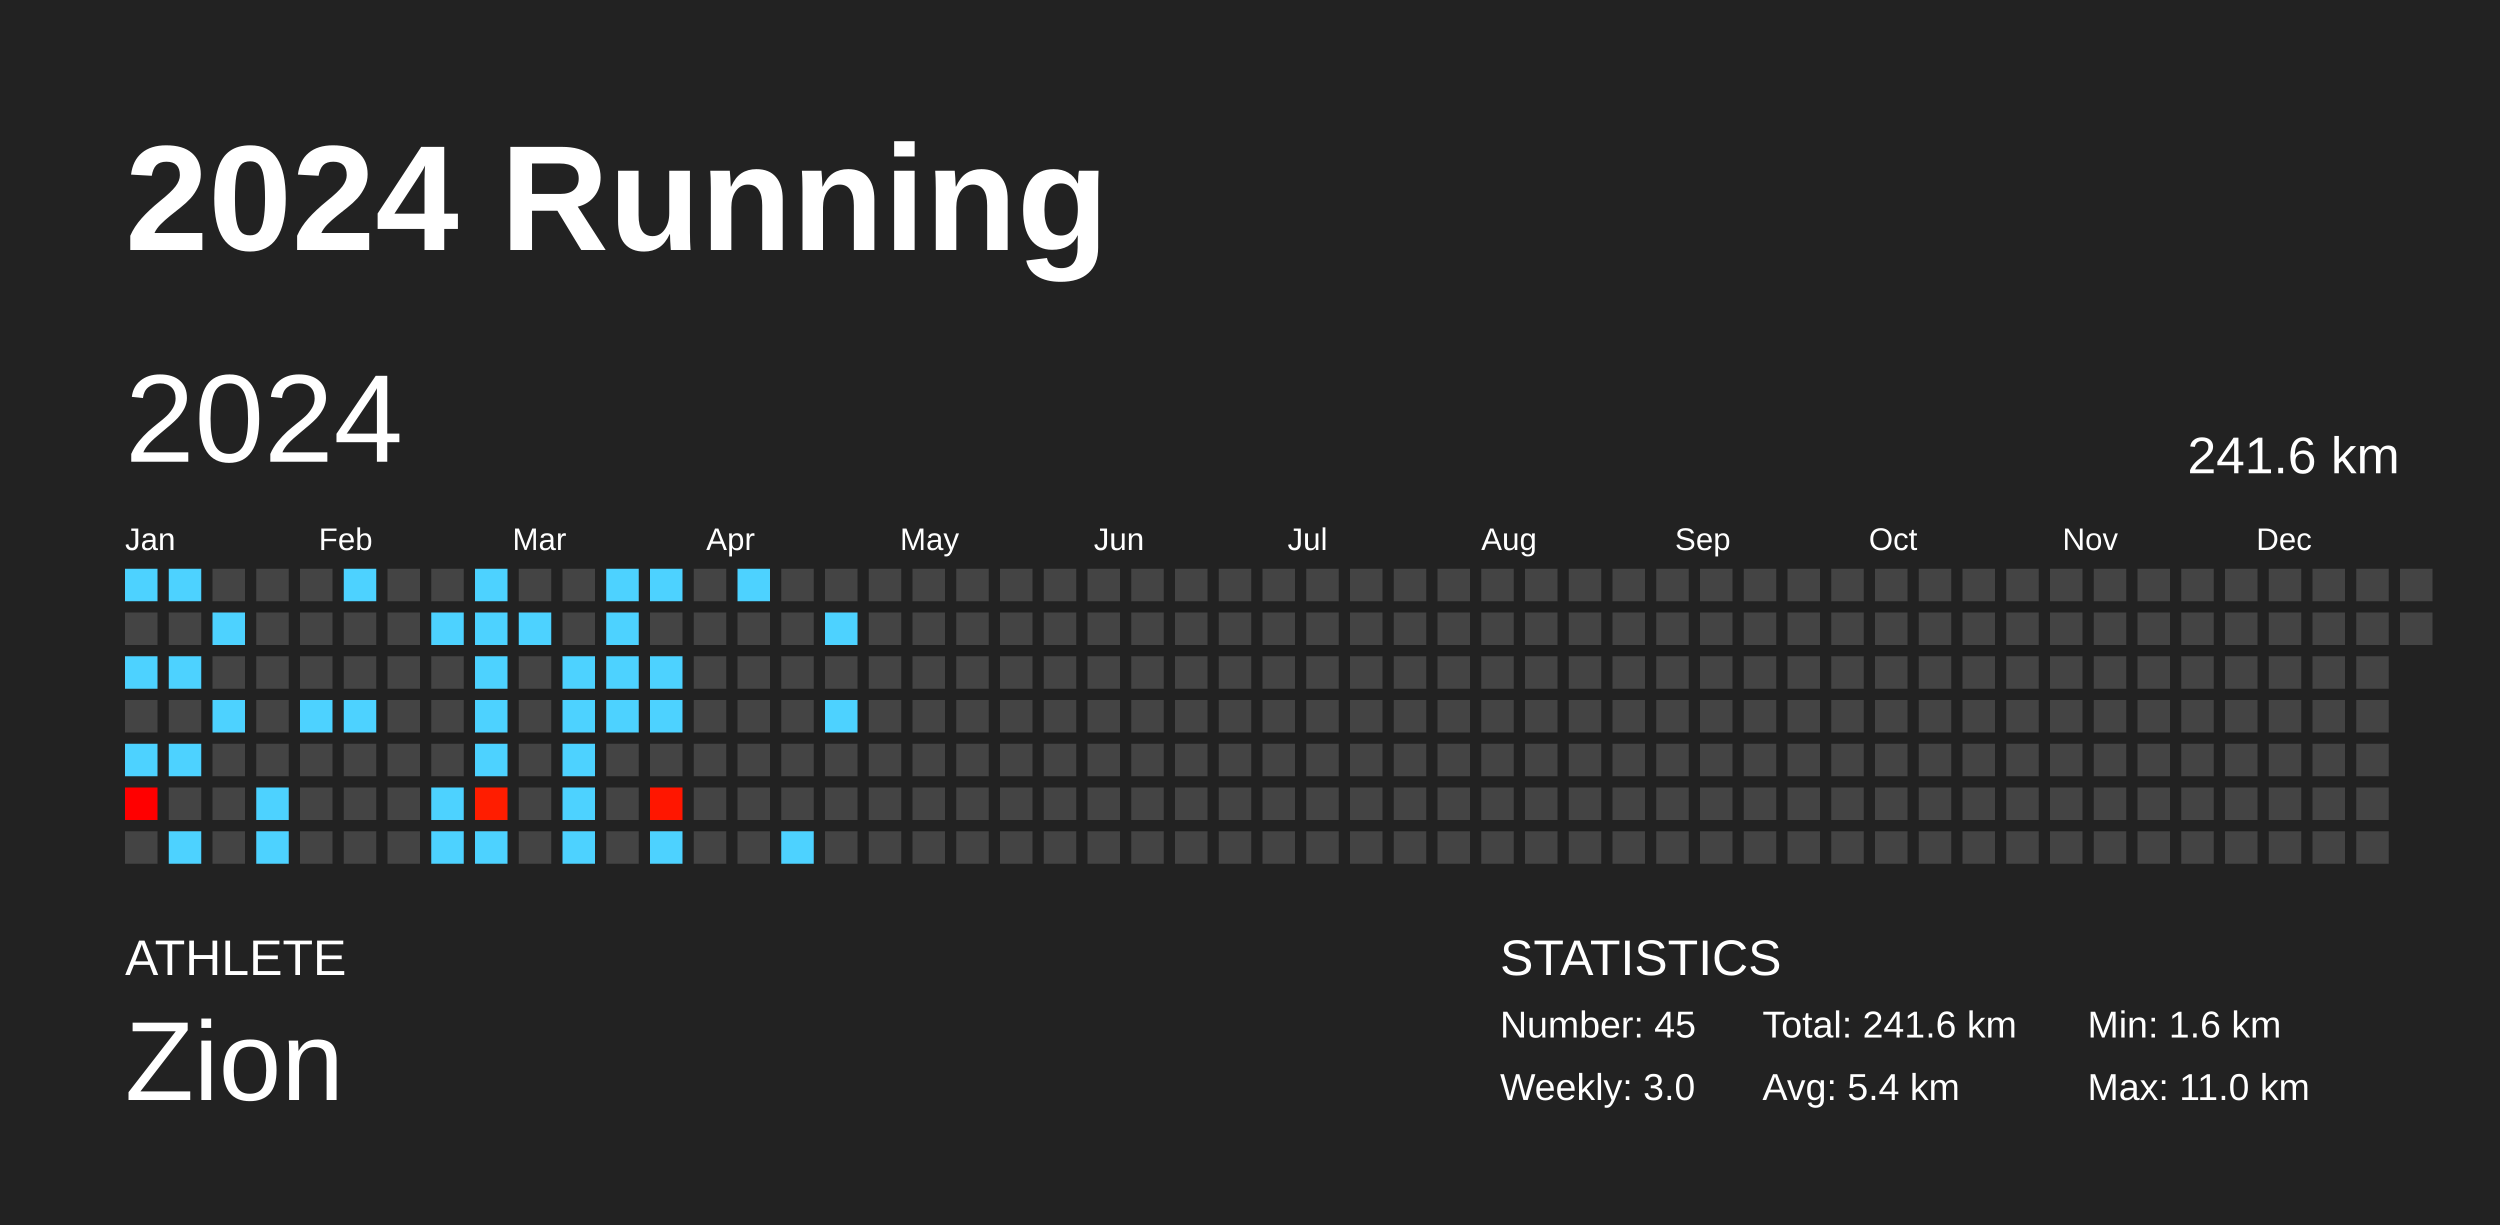
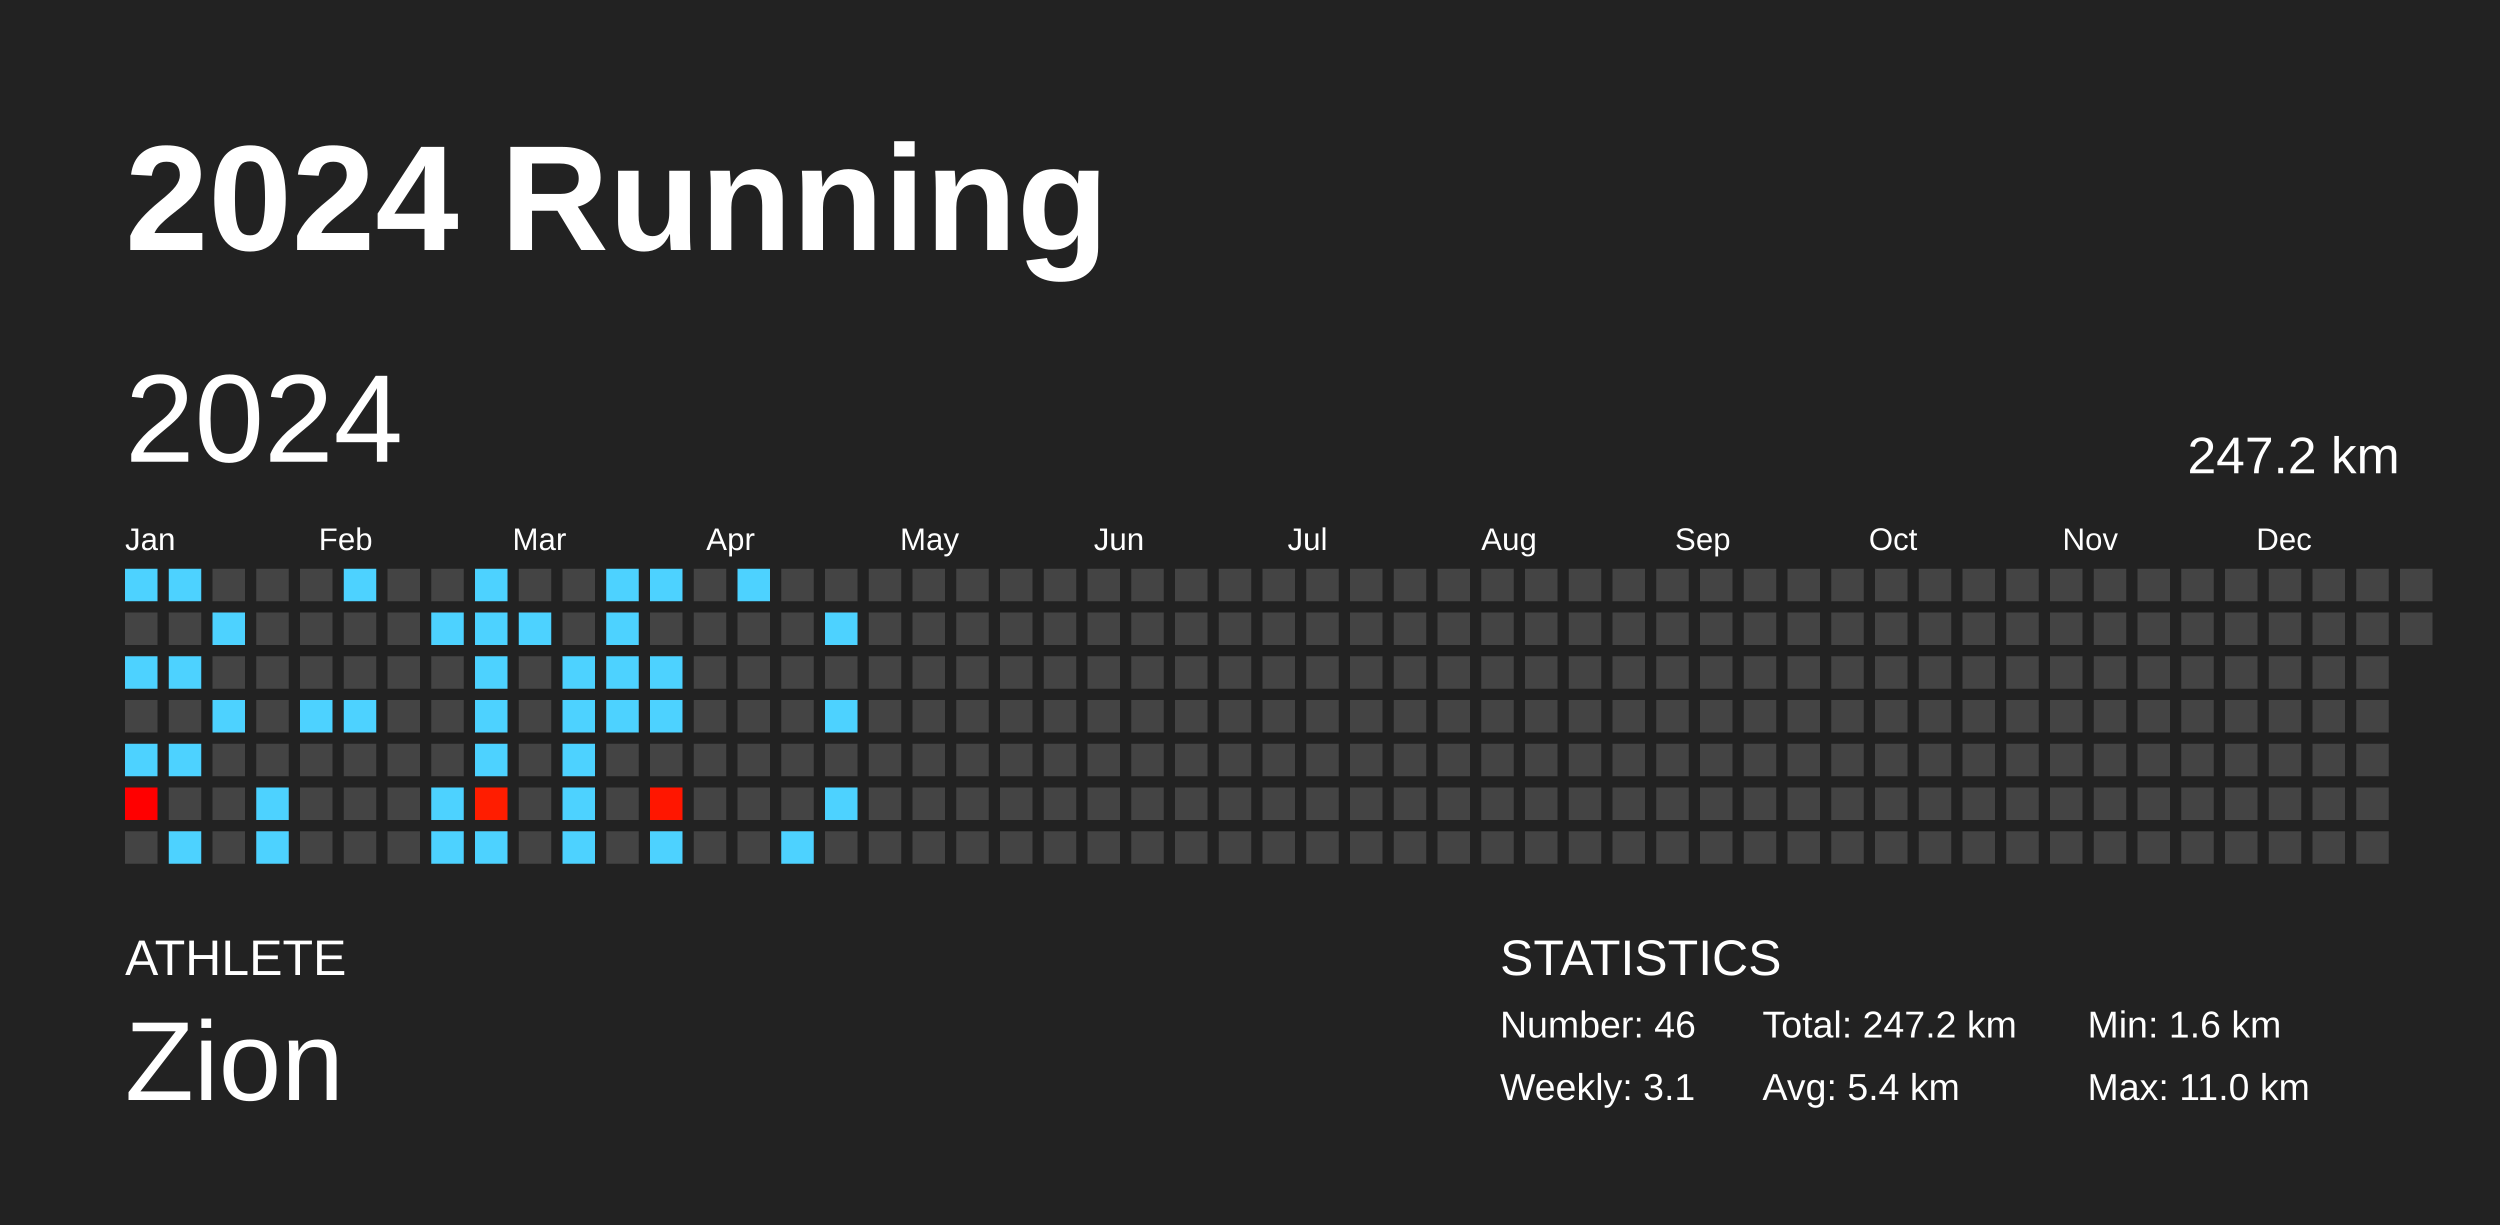
<svg xmlns="http://www.w3.org/2000/svg" baseProfile="full" height="98mm" version="1.1" viewBox="0,0,200,98" width="200mm">
  <defs />
  <rect fill="#222222" height="98" width="200" x="0" y="0" />
  <text fill="#FFFFFF" style="font-size:12px; font-family:Arial; font-weight:bold;" x="10" y="20">2024 Running</text>
  <text fill="#FFFFFF" style="font-size:4px; font-family:Arial" x="10" y="78">ATHLETE</text>
  <text fill="#FFFFFF" style="font-size:9px; font-family:Arial" x="10" y="88">Zion</text>
  <text fill="#FFFFFF" style="font-size:4px; font-family:Arial" x="120" y="78">STATISTICS</text>
-   <text fill="#FFFFFF" style="font-size:3px; font-family:Arial" x="120" y="83">Number: 45</text>
-   <text fill="#FFFFFF" style="font-size:3px; font-family:Arial" x="120" y="88">Weekly: 3.0</text>
-   <text fill="#FFFFFF" style="font-size:3px; font-family:Arial" x="141" y="83">Total: 241.6 km</text>
+   <text fill="#FFFFFF" style="font-size:3px; font-family:Arial" x="120" y="83">Number: 46</text>
+   <text fill="#FFFFFF" style="font-size:3px; font-family:Arial" x="120" y="88">Weekly: 3.1</text>
+   <text fill="#FFFFFF" style="font-size:3px; font-family:Arial" x="141" y="83">Total: 247.2 km</text>
  <text fill="#FFFFFF" style="font-size:3px; font-family:Arial" x="141" y="88">Avg: 5.4 km</text>
  <text fill="#FFFFFF" style="font-size:3px; font-family:Arial" x="167" y="83">Min: 1.6 km</text>
  <text fill="#FFFFFF" style="font-size:3px; font-family:Arial" x="167" y="88">Max: 11.0 km</text>
  <text dominant-baseline="hanging" fill="#FFFFFF" style="font-size:10.0px; font-family:Arial;" x="10" y="30">2024</text>
-   <text dominant-baseline="hanging" fill="#FFFFFF" style="font-size:4.125px; font-family:Arial;" x="175" y="35">241.6 km</text>
+   <text dominant-baseline="hanging" fill="#FFFFFF" style="font-size:4.125px; font-family:Arial;" x="175" y="35">247.2 km</text>
  <text fill="#FFFFFF" style="font-size:2.5px; font-family:Arial" x="10.0" y="44">Jan</text>
  <text fill="#FFFFFF" style="font-size:2.5px; font-family:Arial" x="25.5" y="44">Feb</text>
  <text fill="#FFFFFF" style="font-size:2.5px; font-family:Arial" x="41.0" y="44">Mar</text>
  <text fill="#FFFFFF" style="font-size:2.5px; font-family:Arial" x="56.5" y="44">Apr</text>
  <text fill="#FFFFFF" style="font-size:2.5px; font-family:Arial" x="72.0" y="44">May</text>
  <text fill="#FFFFFF" style="font-size:2.5px; font-family:Arial" x="87.5" y="44">Jun</text>
  <text fill="#FFFFFF" style="font-size:2.5px; font-family:Arial" x="103.0" y="44">Jul</text>
  <text fill="#FFFFFF" style="font-size:2.5px; font-family:Arial" x="118.5" y="44">Aug</text>
  <text fill="#FFFFFF" style="font-size:2.5px; font-family:Arial" x="134.0" y="44">Sep</text>
  <text fill="#FFFFFF" style="font-size:2.5px; font-family:Arial" x="149.5" y="44">Oct</text>
  <text fill="#FFFFFF" style="font-size:2.5px; font-family:Arial" x="165.0" y="44">Nov</text>
  <text fill="#FFFFFF" style="font-size:2.5px; font-family:Arial" x="180.5" y="44">Dec</text>
  <rect fill="#4dd2ff" height="2.6" width="2.6" x="10.0" y="45.5" />
  <rect fill="#444444" height="2.6" width="2.6" x="10.0" y="49.0" />
  <rect fill="#4dd2ff" height="2.6" width="2.6" x="10.0" y="52.5" />
  <rect fill="#444444" height="2.6" width="2.6" x="10.0" y="56.0" />
  <rect fill="#4dd2ff" height="2.6" width="2.6" x="10.0" y="59.5" />
  <rect fill="#ff0000" height="2.6" width="2.6" x="10.0" y="63.0" />
  <rect fill="#444444" height="2.6" width="2.6" x="10.0" y="66.5" />
  <rect fill="#4dd2ff" height="2.6" width="2.6" x="13.5" y="45.5" />
  <rect fill="#444444" height="2.6" width="2.6" x="13.5" y="49.0" />
  <rect fill="#4dd2ff" height="2.6" width="2.6" x="13.5" y="52.5" />
  <rect fill="#444444" height="2.6" width="2.6" x="13.5" y="56.0" />
  <rect fill="#4dd2ff" height="2.6" width="2.6" x="13.5" y="59.5" />
  <rect fill="#444444" height="2.6" width="2.6" x="13.5" y="63.0" />
  <rect fill="#4dd2ff" height="2.6" width="2.6" x="13.5" y="66.5" />
  <rect fill="#444444" height="2.6" width="2.6" x="17.0" y="45.5" />
  <rect fill="#4dd2ff" height="2.6" width="2.6" x="17.0" y="49.0" />
  <rect fill="#444444" height="2.6" width="2.6" x="17.0" y="52.5" />
  <rect fill="#4dd2ff" height="2.6" width="2.6" x="17.0" y="56.0" />
  <rect fill="#444444" height="2.6" width="2.6" x="17.0" y="59.5" />
  <rect fill="#444444" height="2.6" width="2.6" x="17.0" y="63.0" />
  <rect fill="#444444" height="2.6" width="2.6" x="17.0" y="66.5" />
  <rect fill="#444444" height="2.6" width="2.6" x="20.5" y="45.5" />
  <rect fill="#444444" height="2.6" width="2.6" x="20.5" y="49.0" />
  <rect fill="#444444" height="2.6" width="2.6" x="20.5" y="52.5" />
  <rect fill="#444444" height="2.6" width="2.6" x="20.5" y="56.0" />
  <rect fill="#444444" height="2.6" width="2.6" x="20.5" y="59.5" />
  <rect fill="#4dd2ff" height="2.6" width="2.6" x="20.5" y="63.0" />
  <rect fill="#4dd2ff" height="2.6" width="2.6" x="20.5" y="66.5" />
  <rect fill="#444444" height="2.6" width="2.6" x="24.0" y="45.5" />
  <rect fill="#444444" height="2.6" width="2.6" x="24.0" y="49.0" />
  <rect fill="#444444" height="2.6" width="2.6" x="24.0" y="52.5" />
  <rect fill="#4dd2ff" height="2.6" width="2.6" x="24.0" y="56.0" />
  <rect fill="#444444" height="2.6" width="2.6" x="24.0" y="59.5" />
  <rect fill="#444444" height="2.6" width="2.6" x="24.0" y="63.0" />
  <rect fill="#444444" height="2.6" width="2.6" x="24.0" y="66.5" />
  <rect fill="#4dd2ff" height="2.6" width="2.6" x="27.5" y="45.5" />
  <rect fill="#444444" height="2.6" width="2.6" x="27.5" y="49.0" />
  <rect fill="#444444" height="2.6" width="2.6" x="27.5" y="52.5" />
  <rect fill="#4dd2ff" height="2.6" width="2.6" x="27.5" y="56.0" />
  <rect fill="#444444" height="2.6" width="2.6" x="27.5" y="59.5" />
  <rect fill="#444444" height="2.6" width="2.6" x="27.5" y="63.0" />
  <rect fill="#444444" height="2.6" width="2.6" x="27.5" y="66.5" />
  <rect fill="#444444" height="2.6" width="2.6" x="31.0" y="45.5" />
  <rect fill="#444444" height="2.6" width="2.6" x="31.0" y="49.0" />
  <rect fill="#444444" height="2.6" width="2.6" x="31.0" y="52.5" />
  <rect fill="#444444" height="2.6" width="2.6" x="31.0" y="56.0" />
  <rect fill="#444444" height="2.6" width="2.6" x="31.0" y="59.5" />
  <rect fill="#444444" height="2.6" width="2.6" x="31.0" y="63.0" />
  <rect fill="#444444" height="2.6" width="2.6" x="31.0" y="66.5" />
  <rect fill="#444444" height="2.6" width="2.6" x="34.5" y="45.5" />
  <rect fill="#4dd2ff" height="2.6" width="2.6" x="34.5" y="49.0" />
  <rect fill="#444444" height="2.6" width="2.6" x="34.5" y="52.5" />
  <rect fill="#444444" height="2.6" width="2.6" x="34.5" y="56.0" />
  <rect fill="#444444" height="2.6" width="2.6" x="34.5" y="59.5" />
  <rect fill="#4dd2ff" height="2.6" width="2.6" x="34.5" y="63.0" />
  <rect fill="#4dd2ff" height="2.6" width="2.6" x="34.5" y="66.5" />
  <rect fill="#4dd2ff" height="2.6" width="2.6" x="38.0" y="45.5" />
  <rect fill="#4dd2ff" height="2.6" width="2.6" x="38.0" y="49.0" />
  <rect fill="#4dd2ff" height="2.6" width="2.6" x="38.0" y="52.5" />
  <rect fill="#4dd2ff" height="2.6" width="2.6" x="38.0" y="56.0" />
  <rect fill="#4dd2ff" height="2.6" width="2.6" x="38.0" y="59.5" />
  <rect fill="#ff1d00" height="2.6" width="2.6" x="38.0" y="63.0" />
  <rect fill="#4dd2ff" height="2.6" width="2.6" x="38.0" y="66.5" />
  <rect fill="#444444" height="2.6" width="2.6" x="41.5" y="45.5" />
  <rect fill="#4dd2ff" height="2.6" width="2.6" x="41.5" y="49.0" />
  <rect fill="#444444" height="2.6" width="2.6" x="41.5" y="52.5" />
  <rect fill="#444444" height="2.6" width="2.6" x="41.5" y="56.0" />
  <rect fill="#444444" height="2.6" width="2.6" x="41.5" y="59.5" />
  <rect fill="#444444" height="2.6" width="2.6" x="41.5" y="63.0" />
  <rect fill="#444444" height="2.6" width="2.6" x="41.5" y="66.5" />
  <rect fill="#444444" height="2.6" width="2.6" x="45.0" y="45.5" />
  <rect fill="#444444" height="2.6" width="2.6" x="45.0" y="49.0" />
  <rect fill="#4dd2ff" height="2.6" width="2.6" x="45.0" y="52.5" />
  <rect fill="#4dd2ff" height="2.6" width="2.6" x="45.0" y="56.0" />
  <rect fill="#4dd2ff" height="2.6" width="2.6" x="45.0" y="59.5" />
  <rect fill="#4dd2ff" height="2.6" width="2.6" x="45.0" y="63.0" />
  <rect fill="#4dd2ff" height="2.6" width="2.6" x="45.0" y="66.5" />
  <rect fill="#4dd2ff" height="2.6" width="2.6" x="48.5" y="45.5" />
  <rect fill="#4dd2ff" height="2.6" width="2.6" x="48.5" y="49.0" />
  <rect fill="#4dd2ff" height="2.6" width="2.6" x="48.5" y="52.5" />
  <rect fill="#4dd2ff" height="2.6" width="2.6" x="48.5" y="56.0" />
  <rect fill="#444444" height="2.6" width="2.6" x="48.5" y="59.5" />
  <rect fill="#444444" height="2.6" width="2.6" x="48.5" y="63.0" />
  <rect fill="#444444" height="2.6" width="2.6" x="48.5" y="66.5" />
  <rect fill="#4dd2ff" height="2.6" width="2.6" x="52.0" y="45.5" />
  <rect fill="#444444" height="2.6" width="2.6" x="52.0" y="49.0" />
  <rect fill="#4dd2ff" height="2.6" width="2.6" x="52.0" y="52.5" />
  <rect fill="#4dd2ff" height="2.6" width="2.6" x="52.0" y="56.0" />
  <rect fill="#444444" height="2.6" width="2.6" x="52.0" y="59.5" />
  <rect fill="#ff1600" height="2.6" width="2.6" x="52.0" y="63.0" />
  <rect fill="#4dd2ff" height="2.6" width="2.6" x="52.0" y="66.5" />
  <rect fill="#444444" height="2.6" width="2.6" x="55.5" y="45.5" />
  <rect fill="#444444" height="2.6" width="2.6" x="55.5" y="49.0" />
  <rect fill="#444444" height="2.6" width="2.6" x="55.5" y="52.5" />
  <rect fill="#444444" height="2.6" width="2.6" x="55.5" y="56.0" />
  <rect fill="#444444" height="2.6" width="2.6" x="55.5" y="59.5" />
  <rect fill="#444444" height="2.6" width="2.6" x="55.5" y="63.0" />
  <rect fill="#444444" height="2.6" width="2.6" x="55.5" y="66.5" />
  <rect fill="#4dd2ff" height="2.6" width="2.6" x="59.0" y="45.5" />
  <rect fill="#444444" height="2.6" width="2.6" x="59.0" y="49.0" />
  <rect fill="#444444" height="2.6" width="2.6" x="59.0" y="52.5" />
  <rect fill="#444444" height="2.6" width="2.6" x="59.0" y="56.0" />
  <rect fill="#444444" height="2.6" width="2.6" x="59.0" y="59.5" />
  <rect fill="#444444" height="2.6" width="2.6" x="59.0" y="63.0" />
  <rect fill="#444444" height="2.6" width="2.6" x="59.0" y="66.5" />
  <rect fill="#444444" height="2.6" width="2.6" x="62.5" y="45.5" />
  <rect fill="#444444" height="2.6" width="2.6" x="62.5" y="49.0" />
  <rect fill="#444444" height="2.6" width="2.6" x="62.5" y="52.5" />
  <rect fill="#444444" height="2.6" width="2.6" x="62.5" y="56.0" />
  <rect fill="#444444" height="2.6" width="2.6" x="62.5" y="59.5" />
  <rect fill="#444444" height="2.6" width="2.6" x="62.5" y="63.0" />
  <rect fill="#4dd2ff" height="2.6" width="2.6" x="62.5" y="66.5" />
  <rect fill="#444444" height="2.6" width="2.6" x="66.0" y="45.5" />
  <rect fill="#4dd2ff" height="2.6" width="2.6" x="66.0" y="49.0" />
  <rect fill="#444444" height="2.6" width="2.6" x="66.0" y="52.5" />
  <rect fill="#4dd2ff" height="2.6" width="2.6" x="66.0" y="56.0" />
  <rect fill="#444444" height="2.6" width="2.6" x="66.0" y="59.5" />
-   <rect fill="#444444" height="2.6" width="2.6" x="66.0" y="63.0" />
+   <rect fill="#4dd2ff" height="2.6" width="2.6" x="66.0" y="63.0" />
  <rect fill="#444444" height="2.6" width="2.6" x="66.0" y="66.5" />
  <rect fill="#444444" height="2.6" width="2.6" x="69.5" y="45.5" />
  <rect fill="#444444" height="2.6" width="2.6" x="69.5" y="49.0" />
  <rect fill="#444444" height="2.6" width="2.6" x="69.5" y="52.5" />
  <rect fill="#444444" height="2.6" width="2.6" x="69.5" y="56.0" />
  <rect fill="#444444" height="2.6" width="2.6" x="69.5" y="59.5" />
  <rect fill="#444444" height="2.6" width="2.6" x="69.5" y="63.0" />
  <rect fill="#444444" height="2.6" width="2.6" x="69.5" y="66.5" />
  <rect fill="#444444" height="2.6" width="2.6" x="73.0" y="45.5" />
  <rect fill="#444444" height="2.6" width="2.6" x="73.0" y="49.0" />
  <rect fill="#444444" height="2.6" width="2.6" x="73.0" y="52.5" />
  <rect fill="#444444" height="2.6" width="2.6" x="73.0" y="56.0" />
  <rect fill="#444444" height="2.6" width="2.6" x="73.0" y="59.5" />
  <rect fill="#444444" height="2.6" width="2.6" x="73.0" y="63.0" />
  <rect fill="#444444" height="2.6" width="2.6" x="73.0" y="66.5" />
  <rect fill="#444444" height="2.6" width="2.6" x="76.5" y="45.5" />
  <rect fill="#444444" height="2.6" width="2.6" x="76.5" y="49.0" />
  <rect fill="#444444" height="2.6" width="2.6" x="76.5" y="52.5" />
  <rect fill="#444444" height="2.6" width="2.6" x="76.5" y="56.0" />
  <rect fill="#444444" height="2.6" width="2.6" x="76.5" y="59.5" />
  <rect fill="#444444" height="2.6" width="2.6" x="76.5" y="63.0" />
  <rect fill="#444444" height="2.6" width="2.6" x="76.5" y="66.5" />
  <rect fill="#444444" height="2.6" width="2.6" x="80.0" y="45.5" />
  <rect fill="#444444" height="2.6" width="2.6" x="80.0" y="49.0" />
  <rect fill="#444444" height="2.6" width="2.6" x="80.0" y="52.5" />
  <rect fill="#444444" height="2.6" width="2.6" x="80.0" y="56.0" />
  <rect fill="#444444" height="2.6" width="2.6" x="80.0" y="59.5" />
  <rect fill="#444444" height="2.6" width="2.6" x="80.0" y="63.0" />
  <rect fill="#444444" height="2.6" width="2.6" x="80.0" y="66.5" />
  <rect fill="#444444" height="2.6" width="2.6" x="83.5" y="45.5" />
  <rect fill="#444444" height="2.6" width="2.6" x="83.5" y="49.0" />
  <rect fill="#444444" height="2.6" width="2.6" x="83.5" y="52.5" />
  <rect fill="#444444" height="2.6" width="2.6" x="83.5" y="56.0" />
  <rect fill="#444444" height="2.6" width="2.6" x="83.5" y="59.5" />
  <rect fill="#444444" height="2.6" width="2.6" x="83.5" y="63.0" />
  <rect fill="#444444" height="2.6" width="2.6" x="83.5" y="66.5" />
  <rect fill="#444444" height="2.6" width="2.6" x="87.0" y="45.5" />
  <rect fill="#444444" height="2.6" width="2.6" x="87.0" y="49.0" />
  <rect fill="#444444" height="2.6" width="2.6" x="87.0" y="52.5" />
  <rect fill="#444444" height="2.6" width="2.6" x="87.0" y="56.0" />
  <rect fill="#444444" height="2.6" width="2.6" x="87.0" y="59.5" />
  <rect fill="#444444" height="2.6" width="2.6" x="87.0" y="63.0" />
  <rect fill="#444444" height="2.6" width="2.6" x="87.0" y="66.5" />
  <rect fill="#444444" height="2.6" width="2.6" x="90.5" y="45.5" />
  <rect fill="#444444" height="2.6" width="2.6" x="90.5" y="49.0" />
  <rect fill="#444444" height="2.6" width="2.6" x="90.5" y="52.5" />
  <rect fill="#444444" height="2.6" width="2.6" x="90.5" y="56.0" />
  <rect fill="#444444" height="2.6" width="2.6" x="90.5" y="59.5" />
  <rect fill="#444444" height="2.6" width="2.6" x="90.5" y="63.0" />
  <rect fill="#444444" height="2.6" width="2.6" x="90.5" y="66.5" />
  <rect fill="#444444" height="2.6" width="2.6" x="94.0" y="45.5" />
  <rect fill="#444444" height="2.6" width="2.6" x="94.0" y="49.0" />
  <rect fill="#444444" height="2.6" width="2.6" x="94.0" y="52.5" />
  <rect fill="#444444" height="2.6" width="2.6" x="94.0" y="56.0" />
  <rect fill="#444444" height="2.6" width="2.6" x="94.0" y="59.5" />
  <rect fill="#444444" height="2.6" width="2.6" x="94.0" y="63.0" />
  <rect fill="#444444" height="2.6" width="2.6" x="94.0" y="66.5" />
  <rect fill="#444444" height="2.6" width="2.6" x="97.5" y="45.5" />
  <rect fill="#444444" height="2.6" width="2.6" x="97.5" y="49.0" />
  <rect fill="#444444" height="2.6" width="2.6" x="97.5" y="52.5" />
  <rect fill="#444444" height="2.6" width="2.6" x="97.5" y="56.0" />
  <rect fill="#444444" height="2.6" width="2.6" x="97.5" y="59.5" />
  <rect fill="#444444" height="2.6" width="2.6" x="97.5" y="63.0" />
  <rect fill="#444444" height="2.6" width="2.6" x="97.5" y="66.5" />
  <rect fill="#444444" height="2.6" width="2.6" x="101.0" y="45.5" />
  <rect fill="#444444" height="2.6" width="2.6" x="101.0" y="49.0" />
  <rect fill="#444444" height="2.6" width="2.6" x="101.0" y="52.5" />
  <rect fill="#444444" height="2.6" width="2.6" x="101.0" y="56.0" />
  <rect fill="#444444" height="2.6" width="2.6" x="101.0" y="59.5" />
  <rect fill="#444444" height="2.6" width="2.6" x="101.0" y="63.0" />
  <rect fill="#444444" height="2.6" width="2.6" x="101.0" y="66.5" />
  <rect fill="#444444" height="2.6" width="2.6" x="104.5" y="45.5" />
  <rect fill="#444444" height="2.6" width="2.6" x="104.5" y="49.0" />
  <rect fill="#444444" height="2.6" width="2.6" x="104.5" y="52.5" />
  <rect fill="#444444" height="2.6" width="2.6" x="104.5" y="56.0" />
  <rect fill="#444444" height="2.6" width="2.6" x="104.5" y="59.5" />
  <rect fill="#444444" height="2.6" width="2.6" x="104.5" y="63.0" />
  <rect fill="#444444" height="2.6" width="2.6" x="104.5" y="66.5" />
  <rect fill="#444444" height="2.6" width="2.6" x="108.0" y="45.5" />
  <rect fill="#444444" height="2.6" width="2.6" x="108.0" y="49.0" />
  <rect fill="#444444" height="2.6" width="2.6" x="108.0" y="52.5" />
  <rect fill="#444444" height="2.6" width="2.6" x="108.0" y="56.0" />
  <rect fill="#444444" height="2.6" width="2.6" x="108.0" y="59.5" />
  <rect fill="#444444" height="2.6" width="2.6" x="108.0" y="63.0" />
  <rect fill="#444444" height="2.6" width="2.6" x="108.0" y="66.5" />
  <rect fill="#444444" height="2.6" width="2.6" x="111.5" y="45.5" />
  <rect fill="#444444" height="2.6" width="2.6" x="111.5" y="49.0" />
  <rect fill="#444444" height="2.6" width="2.6" x="111.5" y="52.5" />
  <rect fill="#444444" height="2.6" width="2.6" x="111.5" y="56.0" />
  <rect fill="#444444" height="2.6" width="2.6" x="111.5" y="59.5" />
  <rect fill="#444444" height="2.6" width="2.6" x="111.5" y="63.0" />
  <rect fill="#444444" height="2.6" width="2.6" x="111.5" y="66.5" />
  <rect fill="#444444" height="2.6" width="2.6" x="115.0" y="45.5" />
  <rect fill="#444444" height="2.6" width="2.6" x="115.0" y="49.0" />
  <rect fill="#444444" height="2.6" width="2.6" x="115.0" y="52.5" />
  <rect fill="#444444" height="2.6" width="2.6" x="115.0" y="56.0" />
  <rect fill="#444444" height="2.6" width="2.6" x="115.0" y="59.5" />
  <rect fill="#444444" height="2.6" width="2.6" x="115.0" y="63.0" />
  <rect fill="#444444" height="2.6" width="2.6" x="115.0" y="66.5" />
  <rect fill="#444444" height="2.6" width="2.6" x="118.5" y="45.5" />
  <rect fill="#444444" height="2.6" width="2.6" x="118.5" y="49.0" />
  <rect fill="#444444" height="2.6" width="2.6" x="118.5" y="52.5" />
  <rect fill="#444444" height="2.6" width="2.6" x="118.5" y="56.0" />
  <rect fill="#444444" height="2.6" width="2.6" x="118.5" y="59.5" />
  <rect fill="#444444" height="2.6" width="2.6" x="118.5" y="63.0" />
  <rect fill="#444444" height="2.6" width="2.6" x="118.5" y="66.5" />
  <rect fill="#444444" height="2.6" width="2.6" x="122.0" y="45.5" />
  <rect fill="#444444" height="2.6" width="2.6" x="122.0" y="49.0" />
  <rect fill="#444444" height="2.6" width="2.6" x="122.0" y="52.5" />
  <rect fill="#444444" height="2.6" width="2.6" x="122.0" y="56.0" />
  <rect fill="#444444" height="2.6" width="2.6" x="122.0" y="59.5" />
  <rect fill="#444444" height="2.6" width="2.6" x="122.0" y="63.0" />
  <rect fill="#444444" height="2.6" width="2.6" x="122.0" y="66.5" />
  <rect fill="#444444" height="2.6" width="2.6" x="125.5" y="45.5" />
  <rect fill="#444444" height="2.6" width="2.6" x="125.5" y="49.0" />
  <rect fill="#444444" height="2.6" width="2.6" x="125.5" y="52.5" />
  <rect fill="#444444" height="2.6" width="2.6" x="125.5" y="56.0" />
  <rect fill="#444444" height="2.6" width="2.6" x="125.5" y="59.5" />
  <rect fill="#444444" height="2.6" width="2.6" x="125.5" y="63.0" />
  <rect fill="#444444" height="2.6" width="2.6" x="125.5" y="66.5" />
  <rect fill="#444444" height="2.6" width="2.6" x="129.0" y="45.5" />
  <rect fill="#444444" height="2.6" width="2.6" x="129.0" y="49.0" />
  <rect fill="#444444" height="2.6" width="2.6" x="129.0" y="52.5" />
  <rect fill="#444444" height="2.6" width="2.6" x="129.0" y="56.0" />
  <rect fill="#444444" height="2.6" width="2.6" x="129.0" y="59.5" />
  <rect fill="#444444" height="2.6" width="2.6" x="129.0" y="63.0" />
  <rect fill="#444444" height="2.6" width="2.6" x="129.0" y="66.5" />
  <rect fill="#444444" height="2.6" width="2.6" x="132.5" y="45.5" />
  <rect fill="#444444" height="2.6" width="2.6" x="132.5" y="49.0" />
  <rect fill="#444444" height="2.6" width="2.6" x="132.5" y="52.5" />
  <rect fill="#444444" height="2.6" width="2.6" x="132.5" y="56.0" />
  <rect fill="#444444" height="2.6" width="2.6" x="132.5" y="59.5" />
  <rect fill="#444444" height="2.6" width="2.6" x="132.5" y="63.0" />
  <rect fill="#444444" height="2.6" width="2.6" x="132.5" y="66.5" />
  <rect fill="#444444" height="2.6" width="2.6" x="136.0" y="45.5" />
  <rect fill="#444444" height="2.6" width="2.6" x="136.0" y="49.0" />
  <rect fill="#444444" height="2.6" width="2.6" x="136.0" y="52.5" />
  <rect fill="#444444" height="2.6" width="2.6" x="136.0" y="56.0" />
  <rect fill="#444444" height="2.6" width="2.6" x="136.0" y="59.5" />
  <rect fill="#444444" height="2.6" width="2.6" x="136.0" y="63.0" />
  <rect fill="#444444" height="2.6" width="2.6" x="136.0" y="66.5" />
  <rect fill="#444444" height="2.6" width="2.6" x="139.5" y="45.5" />
  <rect fill="#444444" height="2.6" width="2.6" x="139.5" y="49.0" />
  <rect fill="#444444" height="2.6" width="2.6" x="139.5" y="52.5" />
  <rect fill="#444444" height="2.6" width="2.6" x="139.5" y="56.0" />
  <rect fill="#444444" height="2.6" width="2.6" x="139.5" y="59.5" />
  <rect fill="#444444" height="2.6" width="2.6" x="139.5" y="63.0" />
  <rect fill="#444444" height="2.6" width="2.6" x="139.5" y="66.5" />
  <rect fill="#444444" height="2.6" width="2.6" x="143.0" y="45.5" />
  <rect fill="#444444" height="2.6" width="2.6" x="143.0" y="49.0" />
  <rect fill="#444444" height="2.6" width="2.6" x="143.0" y="52.5" />
  <rect fill="#444444" height="2.6" width="2.6" x="143.0" y="56.0" />
  <rect fill="#444444" height="2.6" width="2.6" x="143.0" y="59.5" />
  <rect fill="#444444" height="2.6" width="2.6" x="143.0" y="63.0" />
  <rect fill="#444444" height="2.6" width="2.6" x="143.0" y="66.5" />
  <rect fill="#444444" height="2.6" width="2.6" x="146.5" y="45.5" />
  <rect fill="#444444" height="2.6" width="2.6" x="146.5" y="49.0" />
  <rect fill="#444444" height="2.6" width="2.6" x="146.5" y="52.5" />
  <rect fill="#444444" height="2.6" width="2.6" x="146.5" y="56.0" />
  <rect fill="#444444" height="2.6" width="2.6" x="146.5" y="59.5" />
  <rect fill="#444444" height="2.6" width="2.6" x="146.5" y="63.0" />
  <rect fill="#444444" height="2.6" width="2.6" x="146.5" y="66.5" />
  <rect fill="#444444" height="2.6" width="2.6" x="150.0" y="45.5" />
  <rect fill="#444444" height="2.6" width="2.6" x="150.0" y="49.0" />
  <rect fill="#444444" height="2.6" width="2.6" x="150.0" y="52.5" />
  <rect fill="#444444" height="2.6" width="2.6" x="150.0" y="56.0" />
  <rect fill="#444444" height="2.6" width="2.6" x="150.0" y="59.5" />
  <rect fill="#444444" height="2.6" width="2.6" x="150.0" y="63.0" />
  <rect fill="#444444" height="2.6" width="2.6" x="150.0" y="66.5" />
  <rect fill="#444444" height="2.6" width="2.6" x="153.5" y="45.5" />
  <rect fill="#444444" height="2.6" width="2.6" x="153.5" y="49.0" />
  <rect fill="#444444" height="2.6" width="2.6" x="153.5" y="52.5" />
  <rect fill="#444444" height="2.6" width="2.6" x="153.5" y="56.0" />
  <rect fill="#444444" height="2.6" width="2.6" x="153.5" y="59.5" />
  <rect fill="#444444" height="2.6" width="2.6" x="153.5" y="63.0" />
  <rect fill="#444444" height="2.6" width="2.6" x="153.5" y="66.5" />
  <rect fill="#444444" height="2.6" width="2.6" x="157.0" y="45.5" />
  <rect fill="#444444" height="2.6" width="2.6" x="157.0" y="49.0" />
  <rect fill="#444444" height="2.6" width="2.6" x="157.0" y="52.5" />
  <rect fill="#444444" height="2.6" width="2.6" x="157.0" y="56.0" />
  <rect fill="#444444" height="2.6" width="2.6" x="157.0" y="59.5" />
  <rect fill="#444444" height="2.6" width="2.6" x="157.0" y="63.0" />
  <rect fill="#444444" height="2.6" width="2.6" x="157.0" y="66.5" />
  <rect fill="#444444" height="2.6" width="2.6" x="160.5" y="45.5" />
  <rect fill="#444444" height="2.6" width="2.6" x="160.5" y="49.0" />
  <rect fill="#444444" height="2.6" width="2.6" x="160.5" y="52.5" />
  <rect fill="#444444" height="2.6" width="2.6" x="160.5" y="56.0" />
  <rect fill="#444444" height="2.6" width="2.6" x="160.5" y="59.5" />
  <rect fill="#444444" height="2.6" width="2.6" x="160.5" y="63.0" />
  <rect fill="#444444" height="2.6" width="2.6" x="160.5" y="66.5" />
  <rect fill="#444444" height="2.6" width="2.6" x="164.0" y="45.5" />
  <rect fill="#444444" height="2.6" width="2.6" x="164.0" y="49.0" />
  <rect fill="#444444" height="2.6" width="2.6" x="164.0" y="52.5" />
  <rect fill="#444444" height="2.6" width="2.6" x="164.0" y="56.0" />
  <rect fill="#444444" height="2.6" width="2.6" x="164.0" y="59.5" />
  <rect fill="#444444" height="2.6" width="2.6" x="164.0" y="63.0" />
  <rect fill="#444444" height="2.6" width="2.6" x="164.0" y="66.5" />
  <rect fill="#444444" height="2.6" width="2.6" x="167.5" y="45.5" />
  <rect fill="#444444" height="2.6" width="2.6" x="167.5" y="49.0" />
  <rect fill="#444444" height="2.6" width="2.6" x="167.5" y="52.5" />
  <rect fill="#444444" height="2.6" width="2.6" x="167.5" y="56.0" />
  <rect fill="#444444" height="2.6" width="2.6" x="167.5" y="59.5" />
  <rect fill="#444444" height="2.6" width="2.6" x="167.5" y="63.0" />
  <rect fill="#444444" height="2.6" width="2.6" x="167.5" y="66.5" />
  <rect fill="#444444" height="2.6" width="2.6" x="171.0" y="45.5" />
  <rect fill="#444444" height="2.6" width="2.6" x="171.0" y="49.0" />
  <rect fill="#444444" height="2.6" width="2.6" x="171.0" y="52.5" />
  <rect fill="#444444" height="2.6" width="2.6" x="171.0" y="56.0" />
  <rect fill="#444444" height="2.6" width="2.6" x="171.0" y="59.5" />
  <rect fill="#444444" height="2.6" width="2.6" x="171.0" y="63.0" />
  <rect fill="#444444" height="2.6" width="2.6" x="171.0" y="66.5" />
  <rect fill="#444444" height="2.6" width="2.6" x="174.5" y="45.5" />
  <rect fill="#444444" height="2.6" width="2.6" x="174.5" y="49.0" />
  <rect fill="#444444" height="2.6" width="2.6" x="174.5" y="52.5" />
  <rect fill="#444444" height="2.6" width="2.6" x="174.5" y="56.0" />
  <rect fill="#444444" height="2.6" width="2.6" x="174.5" y="59.5" />
  <rect fill="#444444" height="2.6" width="2.6" x="174.5" y="63.0" />
  <rect fill="#444444" height="2.6" width="2.6" x="174.5" y="66.5" />
  <rect fill="#444444" height="2.6" width="2.6" x="178.0" y="45.5" />
  <rect fill="#444444" height="2.6" width="2.6" x="178.0" y="49.0" />
  <rect fill="#444444" height="2.6" width="2.6" x="178.0" y="52.5" />
  <rect fill="#444444" height="2.6" width="2.6" x="178.0" y="56.0" />
  <rect fill="#444444" height="2.6" width="2.6" x="178.0" y="59.5" />
  <rect fill="#444444" height="2.6" width="2.6" x="178.0" y="63.0" />
  <rect fill="#444444" height="2.6" width="2.6" x="178.0" y="66.5" />
  <rect fill="#444444" height="2.6" width="2.6" x="181.5" y="45.5" />
  <rect fill="#444444" height="2.6" width="2.6" x="181.5" y="49.0" />
  <rect fill="#444444" height="2.6" width="2.6" x="181.5" y="52.5" />
  <rect fill="#444444" height="2.6" width="2.6" x="181.5" y="56.0" />
  <rect fill="#444444" height="2.6" width="2.6" x="181.5" y="59.5" />
  <rect fill="#444444" height="2.6" width="2.6" x="181.5" y="63.0" />
  <rect fill="#444444" height="2.6" width="2.6" x="181.5" y="66.5" />
  <rect fill="#444444" height="2.6" width="2.6" x="185.0" y="45.5" />
  <rect fill="#444444" height="2.6" width="2.6" x="185.0" y="49.0" />
  <rect fill="#444444" height="2.6" width="2.6" x="185.0" y="52.5" />
  <rect fill="#444444" height="2.6" width="2.6" x="185.0" y="56.0" />
  <rect fill="#444444" height="2.6" width="2.6" x="185.0" y="59.5" />
  <rect fill="#444444" height="2.6" width="2.6" x="185.0" y="63.0" />
  <rect fill="#444444" height="2.6" width="2.6" x="185.0" y="66.5" />
  <rect fill="#444444" height="2.6" width="2.6" x="188.5" y="45.5" />
  <rect fill="#444444" height="2.6" width="2.6" x="188.5" y="49.0" />
  <rect fill="#444444" height="2.6" width="2.6" x="188.5" y="52.5" />
  <rect fill="#444444" height="2.6" width="2.6" x="188.5" y="56.0" />
  <rect fill="#444444" height="2.6" width="2.6" x="188.5" y="59.5" />
  <rect fill="#444444" height="2.6" width="2.6" x="188.5" y="63.0" />
  <rect fill="#444444" height="2.6" width="2.6" x="188.5" y="66.5" />
  <rect fill="#444444" height="2.6" width="2.6" x="192.0" y="45.5" />
  <rect fill="#444444" height="2.6" width="2.6" x="192.0" y="49.0" />
</svg>
